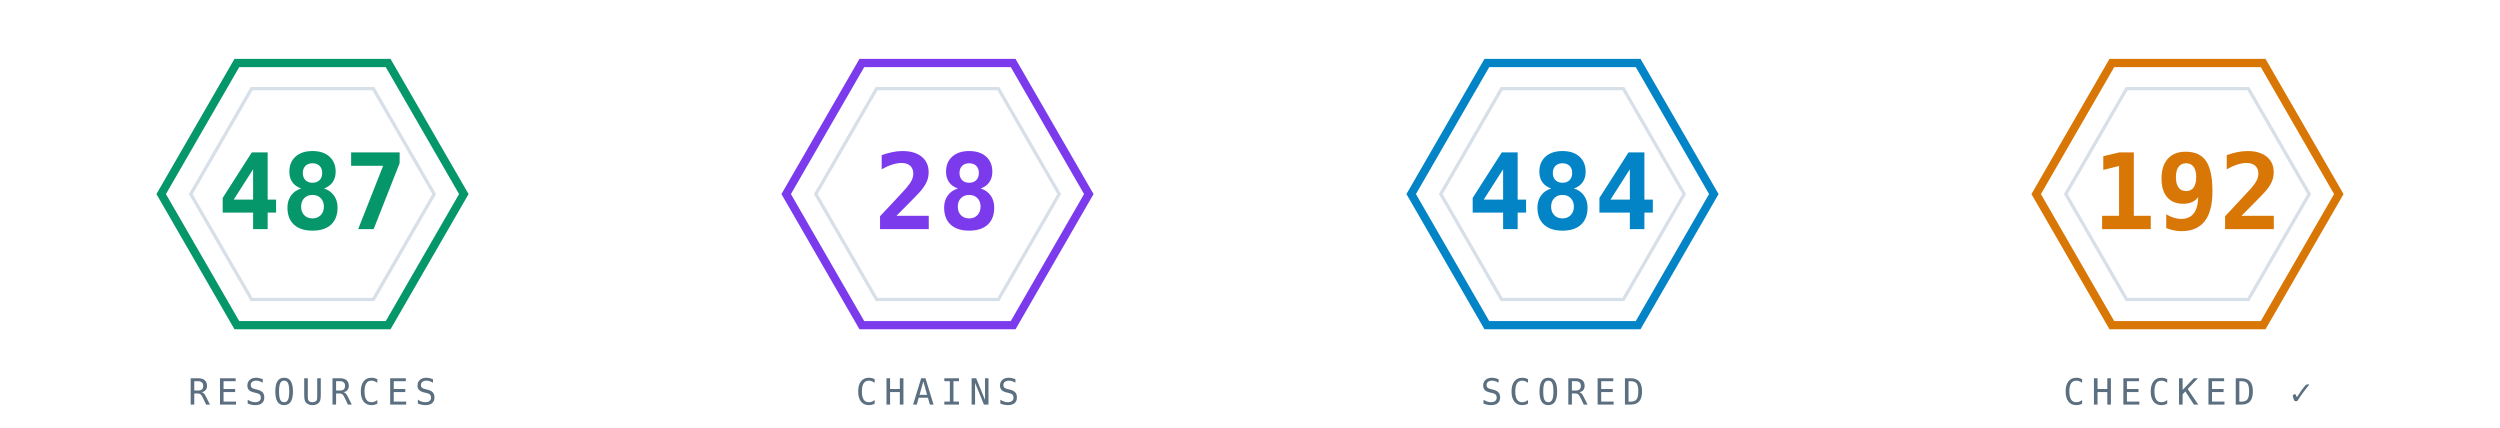
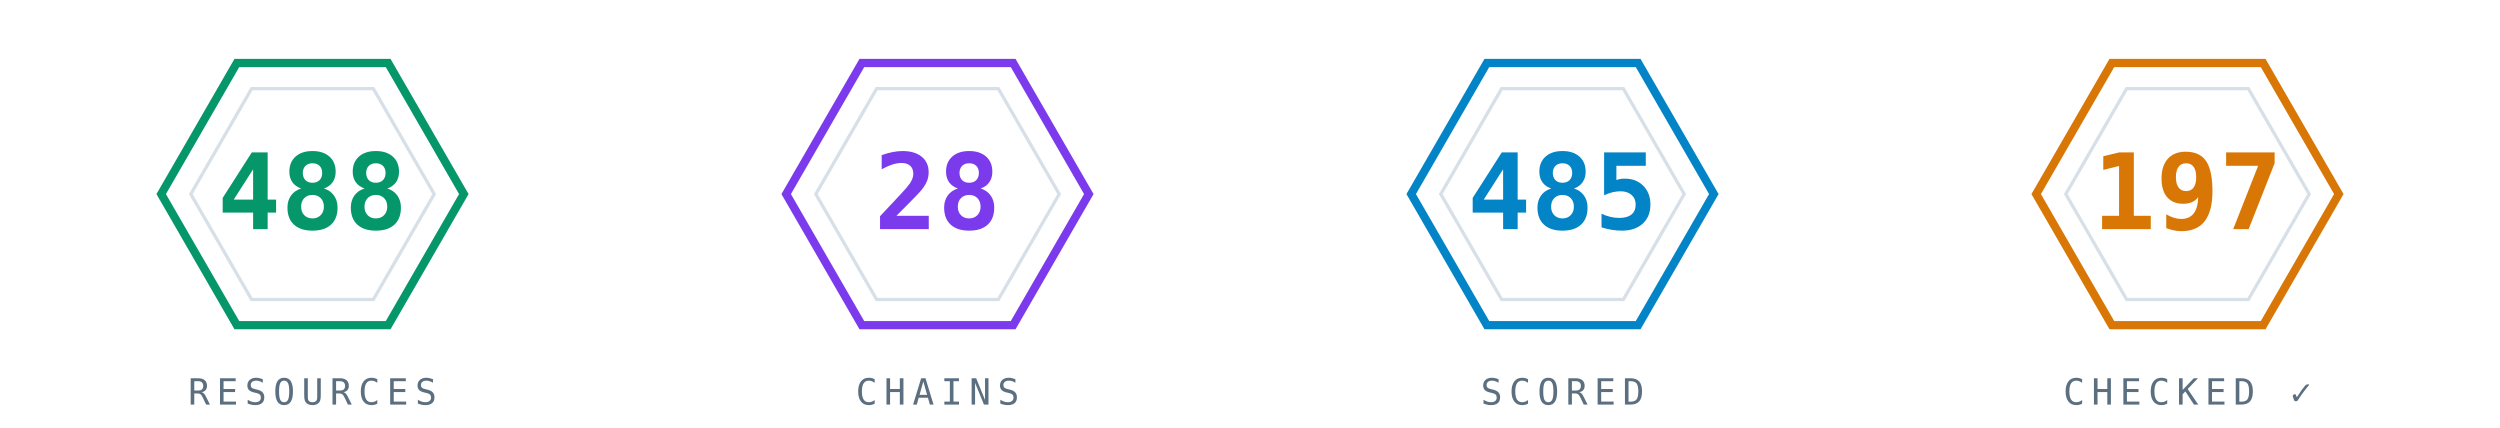
- <svg xmlns="http://www.w3.org/2000/svg" width="1520" height="260" viewBox="0 0 1520 260" role="img" aria-label="487 resources, 28 chains, 484 scored, 192 independently checked">
+ <svg xmlns="http://www.w3.org/2000/svg" width="1520" height="260" viewBox="0 0 1520 260" role="img" aria-label="488 resources, 28 chains, 485 scored, 197 independently checked">
  <g>
    <path d="M98.0 118.0 L144.0 38.3 L236.0 38.3 L282.0 118.0 L236.0 197.7 L144.0 197.7 Z" fill="none" stroke="#059669" stroke-width="5" />
    <path d="M116.0 118.0 L153.0 53.9 L227.0 53.9 L264.0 118.0 L227.0 182.1 L153.0 182.1 Z" fill="none" stroke="#d7e0e8" stroke-width="2" />
-     <text x="190" y="139.333" text-anchor="middle" font-family="ui-monospace, SFMono-Regular, Menlo, monospace" font-size="64" font-weight="700" fill="#059669">487</text>
+     <text x="190" y="139.333" text-anchor="middle" font-family="ui-monospace, SFMono-Regular, Menlo, monospace" font-size="64" font-weight="700" fill="#059669">488</text>
    <text x="190" y="246" text-anchor="middle" font-family="ui-monospace, SFMono-Regular, Menlo, monospace" font-size="22" letter-spacing="4" fill="#5b6f80">RESOURCES</text>
  </g>
  <g>
    <path d="M478.0 118.0 L524.0 38.3 L616.0 38.3 L662.0 118.0 L616.0 197.7 L524.0 197.7 Z" fill="none" stroke="#7c3aed" stroke-width="5" />
    <path d="M496.0 118.0 L533.0 53.9 L607.0 53.9 L644.0 118.0 L607.0 182.1 L533.0 182.1 Z" fill="none" stroke="#d7e0e8" stroke-width="2" />
    <text x="570" y="139.333" text-anchor="middle" font-family="ui-monospace, SFMono-Regular, Menlo, monospace" font-size="64" font-weight="700" fill="#7c3aed">28</text>
    <text x="570" y="246" text-anchor="middle" font-family="ui-monospace, SFMono-Regular, Menlo, monospace" font-size="22" letter-spacing="4" fill="#5b6f80">CHAINS</text>
  </g>
  <g>
    <path d="M858.0 118.0 L904.0 38.3 L996.0 38.3 L1042.0 118.0 L996.0 197.7 L904.0 197.7 Z" fill="none" stroke="#0284c7" stroke-width="5" />
    <path d="M876.0 118.0 L913.0 53.9 L987.0 53.9 L1024.0 118.0 L987.0 182.1 L913.0 182.1 Z" fill="none" stroke="#d7e0e8" stroke-width="2" />
-     <text x="950" y="139.333" text-anchor="middle" font-family="ui-monospace, SFMono-Regular, Menlo, monospace" font-size="64" font-weight="700" fill="#0284c7">484</text>
+     <text x="950" y="139.333" text-anchor="middle" font-family="ui-monospace, SFMono-Regular, Menlo, monospace" font-size="64" font-weight="700" fill="#0284c7">485</text>
    <text x="950" y="246" text-anchor="middle" font-family="ui-monospace, SFMono-Regular, Menlo, monospace" font-size="22" letter-spacing="4" fill="#5b6f80">SCORED</text>
  </g>
  <g>
    <path d="M1238.0 118.0 L1284.0 38.3 L1376.0 38.3 L1422.0 118.0 L1376.0 197.7 L1284.0 197.7 Z" fill="none" stroke="#d97706" stroke-width="5" />
    <path d="M1256.0 118.0 L1293.0 53.9 L1367.0 53.9 L1404.0 118.0 L1367.0 182.1 L1293.0 182.1 Z" fill="none" stroke="#d7e0e8" stroke-width="2" />
-     <text x="1330" y="139.333" text-anchor="middle" font-family="ui-monospace, SFMono-Regular, Menlo, monospace" font-size="64" font-weight="700" fill="#d97706">192</text>
+     <text x="1330" y="139.333" text-anchor="middle" font-family="ui-monospace, SFMono-Regular, Menlo, monospace" font-size="64" font-weight="700" fill="#d97706">197</text>
    <text x="1330" y="246" text-anchor="middle" font-family="ui-monospace, SFMono-Regular, Menlo, monospace" font-size="22" letter-spacing="4" fill="#5b6f80">CHECKED ✓</text>
  </g>
</svg>
